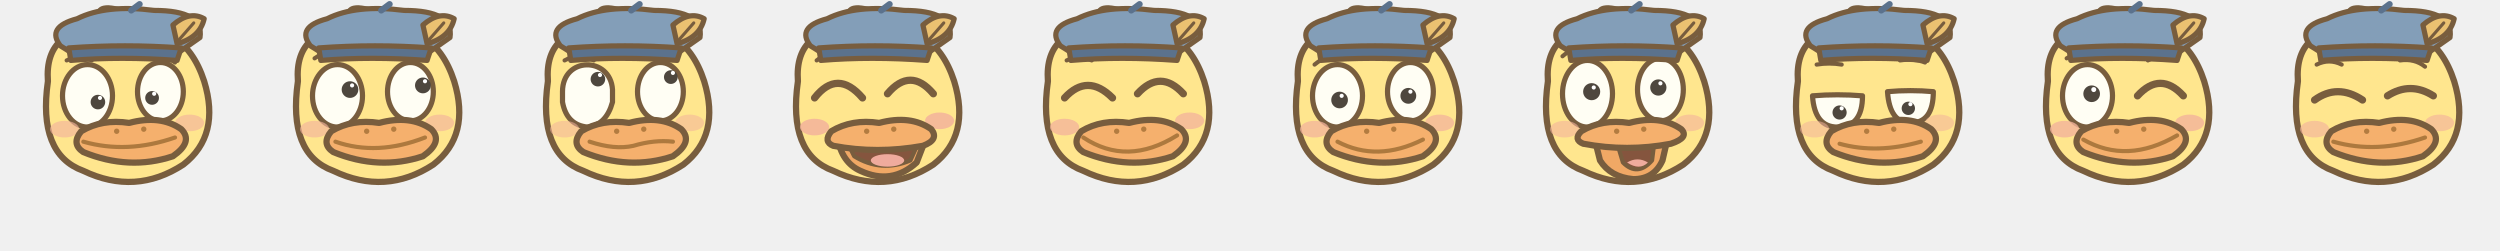
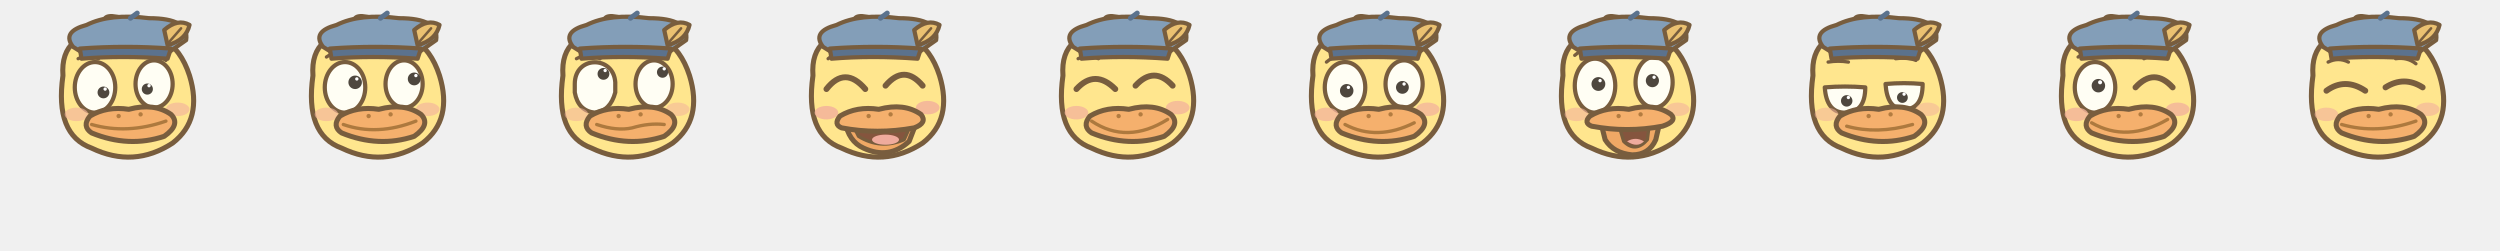
<svg xmlns="http://www.w3.org/2000/svg" width="1200" height="120" viewBox="0 0 1200 120">
  <g stroke="#785D3E" stroke-width="3" stroke-linecap="round" stroke-linejoin="round">
    <g id="pip-face-neutral" transform="translate(0 0)">
-       <path d="M23 39Q21 12 54 13Q88 8 98 39Q106 65 88 79Q65 94 40 82Q18 74 23 39Z" fill="#FFE68E" />
-       <path d="M54 14Q43 4 52 4Q65 5 64 15M61 12Q69 4 72 9" fill="#FFE68E" />
-       <path d="M32 29Q38 26 44 29M72 27Q79 26 84 30" fill="none" stroke-width="2" />
-       <ellipse cx="42" cy="46" rx="12" ry="15" fill="#FFFEF4" stroke-width="2.5" />
-       <ellipse cx="77" cy="44" rx="11" ry="14" fill="#FFFEF4" stroke-width="2.5" />
-       <g fill="#4E473E" stroke="none">
-         <circle cx="47" cy="49" r="3.5" />
-         <circle cx="73" cy="47" r="3.3" />
-       </g>
-       <g fill="#FFF" stroke="none">
-         <circle cx="48" cy="47" r="1" />
-         <circle cx="74" cy="45" r="1" />
-       </g>
-       <g fill="#F3B39B" opacity=".65" stroke="none">
-         <ellipse cx="31" cy="62" rx="7" ry="4" />
-         <ellipse cx="91" cy="59" rx="7" ry="4" />
-       </g>
-       <path d="M39 63Q49 57 62 59Q77 55 87 62Q93 68 83 75Q62 82 40 73Q34 69 39 63Z" fill="#F5B06D" />
-       <path d="M40 68Q61 74 84 66" fill="none" stroke="#AD793E" stroke-width="2" />
-       <g fill="#B37C40" stroke="none">
-         <circle cx="56" cy="63" r="1.3" />
-         <circle cx="69" cy="62" r="1.3" />
-       </g>
-       <g stroke="#785D3E" stroke-width="2.5" stroke-linejoin="round" stroke-linecap="round">
-         <path d="M29 22Q22 13 37 9Q51 2 74 5Q98 5 96 18L86 25L37 27Z" fill="#839EB8" />
-         <path d="M33 23Q60 21 87 23L85 29Q58 27 34 29Z" fill="#5B728D" />
-         <path d="M63 5L67 2" stroke="#5B728D" stroke-width="3" />
-         <path d="M83 12Q91 5 98 9Q96 18 85 21Z" fill="#EBC171" />
-         <path d="M86 19L93 11" fill="none" stroke-width="1.5" />
+       <g transform="translate(61 63) scale(0.81) translate(-61 -72)" data-growth-part="head">
+         <path d="M23 39Q21 12 54 13Q88 8 98 39Q106 65 88 79Q65 94 40 82Q18 74 23 39Z" fill="#FFE68E" />
+         <path d="M54 14Q43 4 52 4Q65 5 64 15M61 12Q69 4 72 9" fill="#FFE68E" />
+         <path d="M32 29Q38 26 44 29M72 27Q79 26 84 30" fill="none" stroke-width="2" />
+         <ellipse cx="42" cy="46" rx="12" ry="15" fill="#FFFEF4" stroke-width="2.5" />
+         <ellipse cx="77" cy="44" rx="11" ry="14" fill="#FFFEF4" stroke-width="2.5" />
+         <g fill="#4E473E" stroke="none">
+           <circle cx="47" cy="49" r="3.5" />
+           <circle cx="73" cy="47" r="3.3" />
+         </g>
+         <g fill="#FFF" stroke="none">
+           <circle cx="48" cy="47" r="1" />
+           <circle cx="74" cy="45" r="1" />
+         </g>
+         <g fill="#F3B39B" opacity=".65" stroke="none">
+           <ellipse cx="31" cy="62" rx="7" ry="4" />
+           <ellipse cx="91" cy="59" rx="7" ry="4" />
+         </g>
+         <path d="M39 63Q49 57 62 59Q77 55 87 62Q93 68 83 75Q62 82 40 73Q34 69 39 63Z" fill="#F5B06D" />
+         <path d="M40 68Q61 74 84 66" fill="none" stroke="#AD793E" stroke-width="2" />
+         <g fill="#B37C40" stroke="none">
+           <circle cx="56" cy="63" r="1.3" />
+           <circle cx="69" cy="62" r="1.3" />
+         </g>
+         <g stroke="#785D3E" stroke-width="2.5" stroke-linejoin="round" stroke-linecap="round">
+           <path d="M29 22Q22 13 37 9Q51 2 74 5Q98 5 96 18L86 25L37 27Z" fill="#839EB8" />
+           <path d="M33 23Q60 21 87 23L85 29Q58 27 34 29Z" fill="#5B728D" />
+           <path d="M63 5L67 2" stroke="#5B728D" stroke-width="3" />
+           <path d="M83 12Q91 5 98 9Q96 18 85 21Z" fill="#EBC171" />
+           <path d="M86 19L93 11" fill="none" stroke-width="1.5" />
+         </g>
      </g>
    </g>
    <g id="pip-face-listening" transform="translate(120 0)">
-       <path d="M23 39Q21 12 54 13Q88 8 98 39Q106 65 88 79Q65 94 40 82Q18 74 23 39Z" fill="#FFE68E" />
-       <path d="M54 14Q43 4 52 4Q65 5 64 15M61 12Q69 4 72 9" fill="#FFE68E" />
-       <path d="M31 28Q38 23 45 27M71 26Q78 21 86 26" fill="none" stroke-width="2" />
-       <ellipse cx="42" cy="46" rx="12" ry="15" fill="#FFFEF4" stroke-width="2.5" />
-       <ellipse cx="77" cy="44" rx="11" ry="14" fill="#FFFEF4" stroke-width="2.5" />
-       <g fill="#4E473E" stroke="none">
-         <circle cx="48" cy="43" r="4" />
-         <circle cx="83" cy="41" r="3.8" />
-       </g>
-       <g fill="#FFF" stroke="none">
-         <circle cx="49" cy="41" r="1" />
-         <circle cx="84" cy="39" r="1" />
-       </g>
-       <g fill="#F3B39B" opacity=".65" stroke="none">
-         <ellipse cx="31" cy="62" rx="7" ry="4" />
-         <ellipse cx="91" cy="59" rx="7" ry="4" />
-       </g>
-       <path d="M39 63Q49 57 62 59Q77 55 87 62Q93 68 83 75Q62 82 40 73Q34 69 39 63Z" fill="#F5B06D" />
-       <path d="M41 68Q61 75 84 66" fill="none" stroke="#AD793E" stroke-width="2" />
-       <g fill="#B37C40" stroke="none">
-         <circle cx="56" cy="63" r="1.3" />
-         <circle cx="69" cy="62" r="1.3" />
-       </g>
-       <g stroke="#785D3E" stroke-width="2.5" stroke-linejoin="round" stroke-linecap="round">
-         <path d="M29 22Q22 13 37 9Q51 2 74 5Q98 5 96 18L86 25L37 27Z" fill="#839EB8" />
-         <path d="M33 23Q60 21 87 23L85 29Q58 27 34 29Z" fill="#5B728D" />
-         <path d="M63 5L67 2" stroke="#5B728D" stroke-width="3" />
-         <path d="M83 12Q91 5 98 9Q96 18 85 21Z" fill="#EBC171" />
-         <path d="M86 19L93 11" fill="none" stroke-width="1.5" />
+       <g transform="translate(61 63) scale(0.81) translate(-61 -72)" data-growth-part="head">
+         <path d="M23 39Q21 12 54 13Q88 8 98 39Q106 65 88 79Q65 94 40 82Q18 74 23 39Z" fill="#FFE68E" />
+         <path d="M54 14Q43 4 52 4Q65 5 64 15M61 12Q69 4 72 9" fill="#FFE68E" />
+         <path d="M31 28Q38 23 45 27M71 26Q78 21 86 26" fill="none" stroke-width="2" />
+         <ellipse cx="42" cy="46" rx="12" ry="15" fill="#FFFEF4" stroke-width="2.5" />
+         <ellipse cx="77" cy="44" rx="11" ry="14" fill="#FFFEF4" stroke-width="2.5" />
+         <g fill="#4E473E" stroke="none">
+           <circle cx="48" cy="43" r="4" />
+           <circle cx="83" cy="41" r="3.8" />
+         </g>
+         <g fill="#FFF" stroke="none">
+           <circle cx="49" cy="41" r="1" />
+           <circle cx="84" cy="39" r="1" />
+         </g>
+         <g fill="#F3B39B" opacity=".65" stroke="none">
+           <ellipse cx="31" cy="62" rx="7" ry="4" />
+           <ellipse cx="91" cy="59" rx="7" ry="4" />
+         </g>
+         <path d="M39 63Q49 57 62 59Q77 55 87 62Q93 68 83 75Q62 82 40 73Q34 69 39 63Z" fill="#F5B06D" />
+         <path d="M41 68Q61 75 84 66" fill="none" stroke="#AD793E" stroke-width="2" />
+         <g fill="#B37C40" stroke="none">
+           <circle cx="56" cy="63" r="1.3" />
+           <circle cx="69" cy="62" r="1.3" />
+         </g>
+         <g stroke="#785D3E" stroke-width="2.5" stroke-linejoin="round" stroke-linecap="round">
+           <path d="M29 22Q22 13 37 9Q51 2 74 5Q98 5 96 18L86 25L37 27Z" fill="#839EB8" />
+           <path d="M33 23Q60 21 87 23L85 29Q58 27 34 29Z" fill="#5B728D" />
+           <path d="M63 5L67 2" stroke="#5B728D" stroke-width="3" />
+           <path d="M83 12Q91 5 98 9Q96 18 85 21Z" fill="#EBC171" />
+           <path d="M86 19L93 11" fill="none" stroke-width="1.5" />
+         </g>
      </g>
    </g>
    <g id="pip-face-thinking" transform="translate(240 0)">
-       <path d="M23 39Q21 12 54 13Q88 8 98 39Q106 65 88 79Q65 94 40 82Q18 74 23 39Z" fill="#FFE68E" />
-       <path d="M54 14Q43 4 52 4Q65 5 64 15M61 12Q69 4 72 9" fill="#FFE68E" />
-       <path d="M31 29Q38 25 45 29M71 25Q79 19 86 24" fill="none" stroke-width="2" />
-       <path d="M30 44C30 27 53 27 54 43L54 49Q51 60 42 61Q32 60 30 49Z" fill="#FFFEF4" stroke-width="2.5" />
-       <ellipse cx="77" cy="44" rx="11" ry="14" fill="#FFFEF4" stroke-width="2.5" />
-       <g fill="#4E473E" stroke="none">
-         <circle cx="47" cy="38" r="3.5" />
-         <circle cx="82" cy="37" r="3.3" />
-       </g>
-       <g fill="#FFF" stroke="none">
-         <circle cx="48" cy="36" r="1" />
-         <circle cx="83" cy="35" r="1" />
-       </g>
-       <g fill="#F3B39B" opacity=".55" stroke="none">
-         <ellipse cx="31" cy="62" rx="7" ry="4" />
-         <ellipse cx="91" cy="59" rx="7" ry="4" />
-       </g>
-       <path d="M39 63Q49 57 62 59Q77 55 87 62Q93 68 83 75Q62 82 40 73Q34 69 39 63Z" fill="#F5B06D" />
-       <path d="M43 68Q55 72 64 70Q74 67 83 68" fill="none" stroke="#AD793E" stroke-width="2" />
-       <g fill="#B37C40" stroke="none">
-         <circle cx="56" cy="63" r="1.3" />
-         <circle cx="69" cy="62" r="1.3" />
-       </g>
-       <g stroke="#785D3E" stroke-width="2.5" stroke-linejoin="round" stroke-linecap="round">
-         <path d="M29 22Q22 13 37 9Q51 2 74 5Q98 5 96 18L86 25L37 27Z" fill="#839EB8" />
-         <path d="M33 23Q60 21 87 23L85 29Q58 27 34 29Z" fill="#5B728D" />
-         <path d="M63 5L67 2" stroke="#5B728D" stroke-width="3" />
-         <path d="M83 12Q91 5 98 9Q96 18 85 21Z" fill="#EBC171" />
-         <path d="M86 19L93 11" fill="none" stroke-width="1.5" />
+       <g transform="translate(61 63) scale(0.81) translate(-61 -72)" data-growth-part="head">
+         <path d="M23 39Q21 12 54 13Q88 8 98 39Q106 65 88 79Q65 94 40 82Q18 74 23 39Z" fill="#FFE68E" />
+         <path d="M54 14Q43 4 52 4Q65 5 64 15M61 12Q69 4 72 9" fill="#FFE68E" />
+         <path d="M31 29Q38 25 45 29M71 25Q79 19 86 24" fill="none" stroke-width="2" />
+         <path d="M30 44C30 27 53 27 54 43L54 49Q51 60 42 61Q32 60 30 49Z" fill="#FFFEF4" stroke-width="2.5" />
+         <ellipse cx="77" cy="44" rx="11" ry="14" fill="#FFFEF4" stroke-width="2.5" />
+         <g fill="#4E473E" stroke="none">
+           <circle cx="47" cy="38" r="3.5" />
+           <circle cx="82" cy="37" r="3.3" />
+         </g>
+         <g fill="#FFF" stroke="none">
+           <circle cx="48" cy="36" r="1" />
+           <circle cx="83" cy="35" r="1" />
+         </g>
+         <g fill="#F3B39B" opacity=".55" stroke="none">
+           <ellipse cx="31" cy="62" rx="7" ry="4" />
+           <ellipse cx="91" cy="59" rx="7" ry="4" />
+         </g>
+         <path d="M39 63Q49 57 62 59Q77 55 87 62Q93 68 83 75Q62 82 40 73Q34 69 39 63Z" fill="#F5B06D" />
+         <path d="M43 68Q55 72 64 70Q74 67 83 68" fill="none" stroke="#AD793E" stroke-width="2" />
+         <g fill="#B37C40" stroke="none">
+           <circle cx="56" cy="63" r="1.3" />
+           <circle cx="69" cy="62" r="1.3" />
+         </g>
+         <g stroke="#785D3E" stroke-width="2.5" stroke-linejoin="round" stroke-linecap="round">
+           <path d="M29 22Q22 13 37 9Q51 2 74 5Q98 5 96 18L86 25L37 27Z" fill="#839EB8" />
+           <path d="M33 23Q60 21 87 23L85 29Q58 27 34 29Z" fill="#5B728D" />
+           <path d="M63 5L67 2" stroke="#5B728D" stroke-width="3" />
+           <path d="M83 12Q91 5 98 9Q96 18 85 21Z" fill="#EBC171" />
+           <path d="M86 19L93 11" fill="none" stroke-width="1.5" />
+         </g>
      </g>
    </g>
    <g id="pip-face-delighted" transform="translate(360 0)">
-       <path d="M23 39Q21 12 54 13Q88 8 98 39Q106 65 88 79Q65 94 40 82Q18 74 23 39Z" fill="#FFE68E" />
-       <path d="M54 14Q43 4 52 4Q65 5 64 15M61 12Q69 4 72 9" fill="#FFE68E" />
-       <path d="M32 29Q38 24 44 28M72 27Q79 23 85 28" fill="none" stroke-width="2" />
-       <path d="M31 47Q42 33 54 47M66 45Q77 32 88 45" fill="none" stroke-width="3.5" />
-       <g fill="#F3B39B" opacity=".85" stroke="none">
-         <ellipse cx="31" cy="61" rx="7" ry="4" />
-         <ellipse cx="91" cy="58" rx="7" ry="4" />
-       </g>
-       <path d="M42 66Q60 63 85 65L80 78Q68 89 53 82Q44 78 42 66Z" fill="#F0A865" />
-       <path d="M46 67Q62 65 82 66L77 77Q63 83 50 75Z" fill="#85553E" stroke-width="2" />
-       <ellipse cx="66" cy="77" rx="8" ry="3" fill="#EFAB9D" stroke="none" />
-       <path d="M39 63Q49 57 62 59Q77 55 87 62Q91 67 83 70Q61 74 40 70Q35 68 39 63Z" fill="#F5B06D" />
-       <g fill="#B37C40" stroke="none">
-         <circle cx="56" cy="63" r="1.3" />
-         <circle cx="69" cy="62" r="1.3" />
-       </g>
-       <g stroke="#785D3E" stroke-width="2.5" stroke-linejoin="round" stroke-linecap="round">
-         <path d="M29 22Q22 13 37 9Q51 2 74 5Q98 5 96 18L86 25L37 27Z" fill="#839EB8" />
-         <path d="M33 23Q60 21 87 23L85 29Q58 27 34 29Z" fill="#5B728D" />
-         <path d="M63 5L67 2" stroke="#5B728D" stroke-width="3" />
-         <path d="M83 12Q91 5 98 9Q96 18 85 21Z" fill="#EBC171" />
-         <path d="M86 19L93 11" fill="none" stroke-width="1.5" />
+       <g transform="translate(61 63) scale(0.81) translate(-61 -72)" data-growth-part="head">
+         <path d="M23 39Q21 12 54 13Q88 8 98 39Q106 65 88 79Q65 94 40 82Q18 74 23 39Z" fill="#FFE68E" />
+         <path d="M54 14Q43 4 52 4Q65 5 64 15M61 12Q69 4 72 9" fill="#FFE68E" />
+         <path d="M32 29Q38 24 44 28M72 27Q79 23 85 28" fill="none" stroke-width="2" />
+         <path d="M31 47Q42 33 54 47M66 45Q77 32 88 45" fill="none" stroke-width="3.5" />
+         <g fill="#F3B39B" opacity=".85" stroke="none">
+           <ellipse cx="31" cy="61" rx="7" ry="4" />
+           <ellipse cx="91" cy="58" rx="7" ry="4" />
+         </g>
+         <path d="M42 66Q60 63 85 65L80 78Q68 89 53 82Q44 78 42 66Z" fill="#F0A865" />
+         <path d="M46 67Q62 65 82 66L77 77Q63 83 50 75Z" fill="#85553E" stroke-width="2" />
+         <ellipse cx="66" cy="77" rx="8" ry="3" fill="#EFAB9D" stroke="none" />
+         <path d="M39 63Q49 57 62 59Q77 55 87 62Q91 67 83 70Q61 74 40 70Q35 68 39 63Z" fill="#F5B06D" />
+         <g fill="#B37C40" stroke="none">
+           <circle cx="56" cy="63" r="1.3" />
+           <circle cx="69" cy="62" r="1.3" />
+         </g>
+         <g stroke="#785D3E" stroke-width="2.5" stroke-linejoin="round" stroke-linecap="round">
+           <path d="M29 22Q22 13 37 9Q51 2 74 5Q98 5 96 18L86 25L37 27Z" fill="#839EB8" />
+           <path d="M33 23Q60 21 87 23L85 29Q58 27 34 29Z" fill="#5B728D" />
+           <path d="M63 5L67 2" stroke="#5B728D" stroke-width="3" />
+           <path d="M83 12Q91 5 98 9Q96 18 85 21Z" fill="#EBC171" />
+           <path d="M86 19L93 11" fill="none" stroke-width="1.5" />
+         </g>
      </g>
    </g>
    <g id="pip-face-proud" transform="translate(480 0)">
-       <path d="M23 39Q21 12 54 13Q88 8 98 39Q106 65 88 79Q65 94 40 82Q18 74 23 39Z" fill="#FFE68E" />
-       <path d="M54 14Q43 4 52 4Q65 5 64 15M61 12Q69 4 72 9" fill="#FFE68E" />
-       <path d="M32 29Q38 26 44 29M72 27Q79 24 85 28" fill="none" stroke-width="2" />
-       <path d="M31 47Q42 35 54 47M66 45Q77 33 88 45" fill="none" stroke-width="3.5" />
-       <g fill="#F3B39B" opacity=".78" stroke="none">
-         <ellipse cx="31" cy="61" rx="7" ry="4" />
-         <ellipse cx="91" cy="58" rx="7" ry="4" />
-       </g>
-       <path d="M39 63Q49 57 62 59Q77 55 87 62Q93 68 83 75Q62 82 40 73Q34 69 39 63Z" fill="#F5B06D" />
-       <path d="M40 66Q61 80 85 65" fill="none" stroke="#AD793E" stroke-width="2" />
-       <g fill="#B37C40" stroke="none">
-         <circle cx="56" cy="63" r="1.3" />
-         <circle cx="69" cy="62" r="1.3" />
-       </g>
-       <g stroke="#785D3E" stroke-width="2.5" stroke-linejoin="round" stroke-linecap="round">
-         <path d="M29 22Q22 13 37 9Q51 2 74 5Q98 5 96 18L86 25L37 27Z" fill="#839EB8" />
-         <path d="M33 23Q60 21 87 23L85 29Q58 27 34 29Z" fill="#5B728D" />
-         <path d="M63 5L67 2" stroke="#5B728D" stroke-width="3" />
-         <path d="M83 12Q91 5 98 9Q96 18 85 21Z" fill="#EBC171" />
-         <path d="M86 19L93 11" fill="none" stroke-width="1.5" />
+       <g transform="translate(61 63) scale(0.81) translate(-61 -72)" data-growth-part="head">
+         <path d="M23 39Q21 12 54 13Q88 8 98 39Q106 65 88 79Q65 94 40 82Q18 74 23 39Z" fill="#FFE68E" />
+         <path d="M54 14Q43 4 52 4Q65 5 64 15M61 12Q69 4 72 9" fill="#FFE68E" />
+         <path d="M32 29Q38 26 44 29M72 27Q79 24 85 28" fill="none" stroke-width="2" />
+         <path d="M31 47Q42 35 54 47M66 45Q77 33 88 45" fill="none" stroke-width="3.5" />
+         <g fill="#F3B39B" opacity=".78" stroke="none">
+           <ellipse cx="31" cy="61" rx="7" ry="4" />
+           <ellipse cx="91" cy="58" rx="7" ry="4" />
+         </g>
+         <path d="M39 63Q49 57 62 59Q77 55 87 62Q93 68 83 75Q62 82 40 73Q34 69 39 63Z" fill="#F5B06D" />
+         <path d="M40 66Q61 80 85 65" fill="none" stroke="#AD793E" stroke-width="2" />
+         <g fill="#B37C40" stroke="none">
+           <circle cx="56" cy="63" r="1.3" />
+           <circle cx="69" cy="62" r="1.3" />
+         </g>
+         <g stroke="#785D3E" stroke-width="2.5" stroke-linejoin="round" stroke-linecap="round">
+           <path d="M29 22Q22 13 37 9Q51 2 74 5Q98 5 96 18L86 25L37 27Z" fill="#839EB8" />
+           <path d="M33 23Q60 21 87 23L85 29Q58 27 34 29Z" fill="#5B728D" />
+           <path d="M63 5L67 2" stroke="#5B728D" stroke-width="3" />
+           <path d="M83 12Q91 5 98 9Q96 18 85 21Z" fill="#EBC171" />
+           <path d="M86 19L93 11" fill="none" stroke-width="1.5" />
+         </g>
      </g>
    </g>
    <g id="pip-face-encourage" transform="translate(600 0)">
-       <path d="M23 39Q21 12 54 13Q88 8 98 39Q106 65 88 79Q65 94 40 82Q18 74 23 39Z" fill="#FFE68E" />
-       <path d="M54 14Q43 4 52 4Q65 5 64 15M61 12Q69 4 72 9" fill="#FFE68E" />
-       <path d="M31 31Q37 26 45 25M71 23Q79 24 85 29" fill="none" stroke-width="2" />
-       <ellipse cx="42" cy="46" rx="12" ry="15" fill="#FFFEF4" stroke-width="2.5" />
-       <ellipse cx="77" cy="44" rx="11" ry="14" fill="#FFFEF4" stroke-width="2.5" />
-       <g fill="#4E473E" stroke="none">
-         <circle cx="43" cy="48" r="4" />
-         <circle cx="76" cy="46" r="3.8" />
-       </g>
-       <g fill="#FFF" stroke="none">
-         <circle cx="44" cy="46" r="1" />
-         <circle cx="77" cy="44" r="1" />
-       </g>
-       <g fill="#F3B39B" opacity=".75" stroke="none">
-         <ellipse cx="31" cy="62" rx="7" ry="4" />
-         <ellipse cx="91" cy="59" rx="7" ry="4" />
-       </g>
-       <path d="M39 63Q49 57 62 59Q77 55 87 62Q93 68 83 75Q62 82 40 73Q34 69 39 63Z" fill="#F5B06D" />
-       <path d="M42 68Q61 78 83 67" fill="none" stroke="#AD793E" stroke-width="2" />
-       <g fill="#B37C40" stroke="none">
-         <circle cx="56" cy="63" r="1.3" />
-         <circle cx="69" cy="62" r="1.3" />
-       </g>
-       <g stroke="#785D3E" stroke-width="2.5" stroke-linejoin="round" stroke-linecap="round">
-         <path d="M29 22Q22 13 37 9Q51 2 74 5Q98 5 96 18L86 25L37 27Z" fill="#839EB8" />
-         <path d="M33 23Q60 21 87 23L85 29Q58 27 34 29Z" fill="#5B728D" />
-         <path d="M63 5L67 2" stroke="#5B728D" stroke-width="3" />
-         <path d="M83 12Q91 5 98 9Q96 18 85 21Z" fill="#EBC171" />
-         <path d="M86 19L93 11" fill="none" stroke-width="1.5" />
+       <g transform="translate(61 63) scale(0.81) translate(-61 -72)" data-growth-part="head">
+         <path d="M23 39Q21 12 54 13Q88 8 98 39Q106 65 88 79Q65 94 40 82Q18 74 23 39Z" fill="#FFE68E" />
+         <path d="M54 14Q43 4 52 4Q65 5 64 15M61 12Q69 4 72 9" fill="#FFE68E" />
+         <path d="M31 31Q37 26 45 25M71 23Q79 24 85 29" fill="none" stroke-width="2" />
+         <ellipse cx="42" cy="46" rx="12" ry="15" fill="#FFFEF4" stroke-width="2.5" />
+         <ellipse cx="77" cy="44" rx="11" ry="14" fill="#FFFEF4" stroke-width="2.5" />
+         <g fill="#4E473E" stroke="none">
+           <circle cx="43" cy="48" r="4" />
+           <circle cx="76" cy="46" r="3.8" />
+         </g>
+         <g fill="#FFF" stroke="none">
+           <circle cx="44" cy="46" r="1" />
+           <circle cx="77" cy="44" r="1" />
+         </g>
+         <g fill="#F3B39B" opacity=".75" stroke="none">
+           <ellipse cx="31" cy="62" rx="7" ry="4" />
+           <ellipse cx="91" cy="59" rx="7" ry="4" />
+         </g>
+         <path d="M39 63Q49 57 62 59Q77 55 87 62Q93 68 83 75Q62 82 40 73Q34 69 39 63Z" fill="#F5B06D" />
+         <path d="M42 68Q61 78 83 67" fill="none" stroke="#AD793E" stroke-width="2" />
+         <g fill="#B37C40" stroke="none">
+           <circle cx="56" cy="63" r="1.3" />
+           <circle cx="69" cy="62" r="1.3" />
+         </g>
+         <g stroke="#785D3E" stroke-width="2.5" stroke-linejoin="round" stroke-linecap="round">
+           <path d="M29 22Q22 13 37 9Q51 2 74 5Q98 5 96 18L86 25L37 27Z" fill="#839EB8" />
+           <path d="M33 23Q60 21 87 23L85 29Q58 27 34 29Z" fill="#5B728D" />
+           <path d="M63 5L67 2" stroke="#5B728D" stroke-width="3" />
+           <path d="M83 12Q91 5 98 9Q96 18 85 21Z" fill="#EBC171" />
+           <path d="M86 19L93 11" fill="none" stroke-width="1.5" />
+         </g>
      </g>
    </g>
    <g id="pip-face-surprised" transform="translate(720 0)">
-       <path d="M23 39Q21 12 54 13Q88 8 98 39Q106 65 88 79Q65 94 40 82Q18 74 23 39Z" fill="#FFE68E" />
-       <path d="M54 14Q43 4 52 4Q65 5 64 15M61 12Q69 4 72 9" fill="#FFE68E" />
-       <path d="M30 27Q38 20 46 25M70 25Q79 18 87 24" fill="none" stroke-width="2" />
-       <ellipse cx="42" cy="45" rx="12" ry="16" fill="#FFFEF4" stroke-width="2.5" />
-       <ellipse cx="77" cy="43" rx="11" ry="15" fill="#FFFEF4" stroke-width="2.5" />
-       <g fill="#4E473E" stroke="none">
-         <circle cx="44" cy="44" r="4.1" />
-         <circle cx="76" cy="42" r="3.9" />
-       </g>
-       <g fill="#FFF" stroke="none">
-         <circle cx="45" cy="42" r="1" />
-         <circle cx="77" cy="40" r="1" />
-       </g>
-       <g fill="#F3B39B" opacity=".6" stroke="none">
-         <ellipse cx="31" cy="62" rx="7" ry="4" />
-         <ellipse cx="91" cy="59" rx="7" ry="4" />
-       </g>
-       <path d="M45 65Q61 60 81 64L78 77Q74 86 64 86Q53 85 48 77Z" fill="#F0A865" />
-       <path d="M56 68C57 62 72 62 74 69L73 77Q66 85 59 78Z" fill="#85553E" stroke-width="2" />
-       <path d="M61 78Q66 75 71 78Q67 82 61 78Z" fill="#EFAB9D" stroke="none" />
-       <path d="M39 63Q49 57 62 59Q77 55 87 62Q91 66 82 69Q61 73 40 69Q35 67 39 63Z" fill="#F5B06D" />
-       <g fill="#B37C40" stroke="none">
-         <circle cx="56" cy="63" r="1.3" />
-         <circle cx="69" cy="62" r="1.3" />
-       </g>
-       <g stroke="#785D3E" stroke-width="2.5" stroke-linejoin="round" stroke-linecap="round">
-         <path d="M29 22Q22 13 37 9Q51 2 74 5Q98 5 96 18L86 25L37 27Z" fill="#839EB8" />
-         <path d="M33 23Q60 21 87 23L85 29Q58 27 34 29Z" fill="#5B728D" />
-         <path d="M63 5L67 2" stroke="#5B728D" stroke-width="3" />
-         <path d="M83 12Q91 5 98 9Q96 18 85 21Z" fill="#EBC171" />
-         <path d="M86 19L93 11" fill="none" stroke-width="1.5" />
+       <g transform="translate(61 63) scale(0.81) translate(-61 -72)" data-growth-part="head">
+         <path d="M23 39Q21 12 54 13Q88 8 98 39Q106 65 88 79Q65 94 40 82Q18 74 23 39Z" fill="#FFE68E" />
+         <path d="M54 14Q43 4 52 4Q65 5 64 15M61 12Q69 4 72 9" fill="#FFE68E" />
+         <path d="M30 27Q38 20 46 25M70 25Q79 18 87 24" fill="none" stroke-width="2" />
+         <ellipse cx="42" cy="45" rx="12" ry="16" fill="#FFFEF4" stroke-width="2.5" />
+         <ellipse cx="77" cy="43" rx="11" ry="15" fill="#FFFEF4" stroke-width="2.5" />
+         <g fill="#4E473E" stroke="none">
+           <circle cx="44" cy="44" r="4.1" />
+           <circle cx="76" cy="42" r="3.9" />
+         </g>
+         <g fill="#FFF" stroke="none">
+           <circle cx="45" cy="42" r="1" />
+           <circle cx="77" cy="40" r="1" />
+         </g>
+         <g fill="#F3B39B" opacity=".6" stroke="none">
+           <ellipse cx="31" cy="62" rx="7" ry="4" />
+           <ellipse cx="91" cy="59" rx="7" ry="4" />
+         </g>
+         <path d="M45 65Q61 60 81 64L78 77Q74 86 64 86Q53 85 48 77Z" fill="#F0A865" />
+         <path d="M56 68C57 62 72 62 74 69L73 77Q66 85 59 78Z" fill="#85553E" stroke-width="2" />
+         <path d="M61 78Q66 75 71 78Q67 82 61 78Z" fill="#EFAB9D" stroke="none" />
+         <path d="M39 63Q49 57 62 59Q77 55 87 62Q91 66 82 69Q61 73 40 69Q35 67 39 63Z" fill="#F5B06D" />
+         <g fill="#B37C40" stroke="none">
+           <circle cx="56" cy="63" r="1.3" />
+           <circle cx="69" cy="62" r="1.3" />
+         </g>
+         <g stroke="#785D3E" stroke-width="2.5" stroke-linejoin="round" stroke-linecap="round">
+           <path d="M29 22Q22 13 37 9Q51 2 74 5Q98 5 96 18L86 25L37 27Z" fill="#839EB8" />
+           <path d="M33 23Q60 21 87 23L85 29Q58 27 34 29Z" fill="#5B728D" />
+           <path d="M63 5L67 2" stroke="#5B728D" stroke-width="3" />
+           <path d="M83 12Q91 5 98 9Q96 18 85 21Z" fill="#EBC171" />
+           <path d="M86 19L93 11" fill="none" stroke-width="1.5" />
+         </g>
      </g>
    </g>
    <g id="pip-face-sleepy" transform="translate(840 0)">
-       <path d="M23 39Q21 12 54 13Q88 8 98 39Q106 65 88 79Q65 94 40 82Q18 74 23 39Z" fill="#FFE68E" />
-       <path d="M54 14Q43 4 52 4Q65 5 64 15M61 12Q69 4 72 9" fill="#FFE68E" />
-       <path d="M32 31Q38 30 44 31M72 29Q79 28 84 30" fill="none" stroke-width="2" />
-       <path d="M30 46Q42 45 54 46Q54 61 42 61Q31 61 30 46Z" fill="#FFFEF4" stroke-width="2.5" />
-       <path d="M66 44Q77 43 88 44Q88 59 77 59Q67 59 66 44Z" fill="#FFFEF4" stroke-width="2.5" />
-       <g fill="#4E473E" stroke="none">
-         <circle cx="43" cy="54" r="3.4" />
-         <circle cx="76" cy="52" r="3.2" />
-       </g>
-       <g fill="#FFF" stroke="none">
-         <circle cx="44" cy="52" r="1" />
-         <circle cx="77" cy="50" r="1" />
-       </g>
-       <g fill="#F3B39B" opacity=".55" stroke="none">
-         <ellipse cx="31" cy="62" rx="7" ry="4" />
-         <ellipse cx="91" cy="59" rx="7" ry="4" />
-       </g>
-       <path d="M39 63Q49 57 62 59Q77 55 87 62Q93 68 83 75Q62 82 40 73Q34 69 39 63Z" fill="#F5B06D" />
-       <path d="M43 69Q61 74 82 68" fill="none" stroke="#AD793E" stroke-width="2" />
-       <g fill="#B37C40" stroke="none">
-         <circle cx="56" cy="63" r="1.3" />
-         <circle cx="69" cy="62" r="1.3" />
-       </g>
-       <g stroke="#785D3E" stroke-width="2.5" stroke-linejoin="round" stroke-linecap="round">
-         <path d="M29 22Q22 13 37 9Q51 2 74 5Q98 5 96 18L86 25L37 27Z" fill="#839EB8" />
-         <path d="M33 23Q60 21 87 23L85 29Q58 27 34 29Z" fill="#5B728D" />
-         <path d="M63 5L67 2" stroke="#5B728D" stroke-width="3" />
-         <path d="M83 12Q91 5 98 9Q96 18 85 21Z" fill="#EBC171" />
-         <path d="M86 19L93 11" fill="none" stroke-width="1.5" />
+       <g transform="translate(61 63) scale(0.81) translate(-61 -72)" data-growth-part="head">
+         <path d="M23 39Q21 12 54 13Q88 8 98 39Q106 65 88 79Q65 94 40 82Q18 74 23 39Z" fill="#FFE68E" />
+         <path d="M54 14Q43 4 52 4Q65 5 64 15M61 12Q69 4 72 9" fill="#FFE68E" />
+         <path d="M32 31Q38 30 44 31M72 29Q79 28 84 30" fill="none" stroke-width="2" />
+         <path d="M30 46Q42 45 54 46Q54 61 42 61Q31 61 30 46Z" fill="#FFFEF4" stroke-width="2.5" />
+         <path d="M66 44Q77 43 88 44Q88 59 77 59Q67 59 66 44Z" fill="#FFFEF4" stroke-width="2.5" />
+         <g fill="#4E473E" stroke="none">
+           <circle cx="43" cy="54" r="3.4" />
+           <circle cx="76" cy="52" r="3.2" />
+         </g>
+         <g fill="#FFF" stroke="none">
+           <circle cx="44" cy="52" r="1" />
+           <circle cx="77" cy="50" r="1" />
+         </g>
+         <g fill="#F3B39B" opacity=".55" stroke="none">
+           <ellipse cx="31" cy="62" rx="7" ry="4" />
+           <ellipse cx="91" cy="59" rx="7" ry="4" />
+         </g>
+         <path d="M39 63Q49 57 62 59Q77 55 87 62Q93 68 83 75Q62 82 40 73Q34 69 39 63Z" fill="#F5B06D" />
+         <path d="M43 69Q61 74 82 68" fill="none" stroke="#AD793E" stroke-width="2" />
+         <g fill="#B37C40" stroke="none">
+           <circle cx="56" cy="63" r="1.3" />
+           <circle cx="69" cy="62" r="1.3" />
+         </g>
+         <g stroke="#785D3E" stroke-width="2.5" stroke-linejoin="round" stroke-linecap="round">
+           <path d="M29 22Q22 13 37 9Q51 2 74 5Q98 5 96 18L86 25L37 27Z" fill="#839EB8" />
+           <path d="M33 23Q60 21 87 23L85 29Q58 27 34 29Z" fill="#5B728D" />
+           <path d="M63 5L67 2" stroke="#5B728D" stroke-width="3" />
+           <path d="M83 12Q91 5 98 9Q96 18 85 21Z" fill="#EBC171" />
+           <path d="M86 19L93 11" fill="none" stroke-width="1.5" />
+         </g>
      </g>
    </g>
    <g id="pip-face-wink" transform="translate(960 0)">
-       <path d="M23 39Q21 12 54 13Q88 8 98 39Q106 65 88 79Q65 94 40 82Q18 74 23 39Z" fill="#FFE68E" />
-       <path d="M54 14Q43 4 52 4Q65 5 64 15M61 12Q69 4 72 9" fill="#FFE68E" />
-       <path d="M32 28Q38 24 45 28M71 29Q78 25 85 29" fill="none" stroke-width="2" />
-       <ellipse cx="42" cy="46" rx="12" ry="15" fill="#FFFEF4" stroke-width="2.5" />
-       <circle cx="44" cy="45" r="4" fill="#4E473E" stroke="none" />
-       <circle cx="45" cy="43" r="1.2" fill="#FFF" stroke="none" />
-       <path d="M66 46Q77 34 88 46" fill="none" stroke-width="3.5" />
-       <g fill="#F3B39B" opacity=".8" stroke="none">
-         <ellipse cx="31" cy="62" rx="7" ry="4" />
-         <ellipse cx="91" cy="59" rx="7" ry="4" />
-       </g>
-       <path d="M39 63Q49 57 62 59Q77 55 87 62Q93 68 83 75Q62 82 40 73Q34 69 39 63Z" fill="#F5B06D" />
-       <path d="M40 67Q61 79 85 65" fill="none" stroke="#AD793E" stroke-width="2" />
-       <g fill="#B37C40" stroke="none">
-         <circle cx="56" cy="63" r="1.3" />
-         <circle cx="69" cy="62" r="1.3" />
-       </g>
-       <g stroke="#785D3E" stroke-width="2.5" stroke-linejoin="round" stroke-linecap="round">
-         <path d="M29 22Q22 13 37 9Q51 2 74 5Q98 5 96 18L86 25L37 27Z" fill="#839EB8" />
-         <path d="M33 23Q60 21 87 23L85 29Q58 27 34 29Z" fill="#5B728D" />
-         <path d="M63 5L67 2" stroke="#5B728D" stroke-width="3" />
-         <path d="M83 12Q91 5 98 9Q96 18 85 21Z" fill="#EBC171" />
-         <path d="M86 19L93 11" fill="none" stroke-width="1.5" />
+       <g transform="translate(61 63) scale(0.81) translate(-61 -72)" data-growth-part="head">
+         <path d="M23 39Q21 12 54 13Q88 8 98 39Q106 65 88 79Q65 94 40 82Q18 74 23 39Z" fill="#FFE68E" />
+         <path d="M54 14Q43 4 52 4Q65 5 64 15M61 12Q69 4 72 9" fill="#FFE68E" />
+         <path d="M32 28Q38 24 45 28M71 29Q78 25 85 29" fill="none" stroke-width="2" />
+         <ellipse cx="42" cy="46" rx="12" ry="15" fill="#FFFEF4" stroke-width="2.5" />
+         <circle cx="44" cy="45" r="4" fill="#4E473E" stroke="none" />
+         <circle cx="45" cy="43" r="1.2" fill="#FFF" stroke="none" />
+         <path d="M66 46Q77 34 88 46" fill="none" stroke-width="3.5" />
+         <g fill="#F3B39B" opacity=".8" stroke="none">
+           <ellipse cx="31" cy="62" rx="7" ry="4" />
+           <ellipse cx="91" cy="59" rx="7" ry="4" />
+         </g>
+         <path d="M39 63Q49 57 62 59Q77 55 87 62Q93 68 83 75Q62 82 40 73Q34 69 39 63Z" fill="#F5B06D" />
+         <path d="M40 67Q61 79 85 65" fill="none" stroke="#AD793E" stroke-width="2" />
+         <g fill="#B37C40" stroke="none">
+           <circle cx="56" cy="63" r="1.3" />
+           <circle cx="69" cy="62" r="1.3" />
+         </g>
+         <g stroke="#785D3E" stroke-width="2.5" stroke-linejoin="round" stroke-linecap="round">
+           <path d="M29 22Q22 13 37 9Q51 2 74 5Q98 5 96 18L86 25L37 27Z" fill="#839EB8" />
+           <path d="M33 23Q60 21 87 23L85 29Q58 27 34 29Z" fill="#5B728D" />
+           <path d="M63 5L67 2" stroke="#5B728D" stroke-width="3" />
+           <path d="M83 12Q91 5 98 9Q96 18 85 21Z" fill="#EBC171" />
+           <path d="M86 19L93 11" fill="none" stroke-width="1.5" />
+         </g>
      </g>
    </g>
    <g id="pip-face-blink" transform="translate(1080 0)">
-       <path d="M23 39Q21 12 54 13Q88 8 98 39Q106 65 88 79Q65 94 40 82Q18 74 23 39Z" fill="#FFE68E" />
-       <path d="M54 14Q43 4 52 4Q65 5 64 15M61 12Q69 4 72 9" fill="#FFE68E" />
-       <path d="M32 31Q38 28 44 31M72 29Q79 28 84 32" fill="none" stroke-width="2" />
-       <path d="M31 48Q42 40 54 48M66 46Q77 39 88 46" fill="none" stroke-width="3.5" />
-       <g fill="#F3B39B" opacity=".65" stroke="none">
-         <ellipse cx="31" cy="62" rx="7" ry="4" />
-         <ellipse cx="91" cy="59" rx="7" ry="4" />
-       </g>
-       <path d="M39 63Q49 57 62 59Q77 55 87 62Q93 68 83 75Q62 82 40 73Q34 69 39 63Z" fill="#F5B06D" />
-       <path d="M40 68Q61 74 84 66" fill="none" stroke="#AD793E" stroke-width="2" />
-       <g fill="#B37C40" stroke="none">
-         <circle cx="56" cy="63" r="1.3" />
-         <circle cx="69" cy="62" r="1.3" />
-       </g>
-       <g stroke="#785D3E" stroke-width="2.5" stroke-linejoin="round" stroke-linecap="round">
-         <path d="M29 22Q22 13 37 9Q51 2 74 5Q98 5 96 18L86 25L37 27Z" fill="#839EB8" />
-         <path d="M33 23Q60 21 87 23L85 29Q58 27 34 29Z" fill="#5B728D" />
-         <path d="M63 5L67 2" stroke="#5B728D" stroke-width="3" />
-         <path d="M83 12Q91 5 98 9Q96 18 85 21Z" fill="#EBC171" />
-         <path d="M86 19L93 11" fill="none" stroke-width="1.5" />
+       <g transform="translate(61 63) scale(0.81) translate(-61 -72)" data-growth-part="head">
+         <path d="M23 39Q21 12 54 13Q88 8 98 39Q106 65 88 79Q65 94 40 82Q18 74 23 39Z" fill="#FFE68E" />
+         <path d="M54 14Q43 4 52 4Q65 5 64 15M61 12Q69 4 72 9" fill="#FFE68E" />
+         <path d="M32 31Q38 28 44 31M72 29Q79 28 84 32" fill="none" stroke-width="2" />
+         <path d="M31 48Q42 40 54 48M66 46Q77 39 88 46" fill="none" stroke-width="3.5" />
+         <g fill="#F3B39B" opacity=".65" stroke="none">
+           <ellipse cx="31" cy="62" rx="7" ry="4" />
+           <ellipse cx="91" cy="59" rx="7" ry="4" />
+         </g>
+         <path d="M39 63Q49 57 62 59Q77 55 87 62Q93 68 83 75Q62 82 40 73Q34 69 39 63Z" fill="#F5B06D" />
+         <path d="M40 68Q61 74 84 66" fill="none" stroke="#AD793E" stroke-width="2" />
+         <g fill="#B37C40" stroke="none">
+           <circle cx="56" cy="63" r="1.3" />
+           <circle cx="69" cy="62" r="1.3" />
+         </g>
+         <g stroke="#785D3E" stroke-width="2.5" stroke-linejoin="round" stroke-linecap="round">
+           <path d="M29 22Q22 13 37 9Q51 2 74 5Q98 5 96 18L86 25L37 27Z" fill="#839EB8" />
+           <path d="M33 23Q60 21 87 23L85 29Q58 27 34 29Z" fill="#5B728D" />
+           <path d="M63 5L67 2" stroke="#5B728D" stroke-width="3" />
+           <path d="M83 12Q91 5 98 9Q96 18 85 21Z" fill="#EBC171" />
+           <path d="M86 19L93 11" fill="none" stroke-width="1.5" />
+         </g>
      </g>
    </g>
  </g>
</svg>
